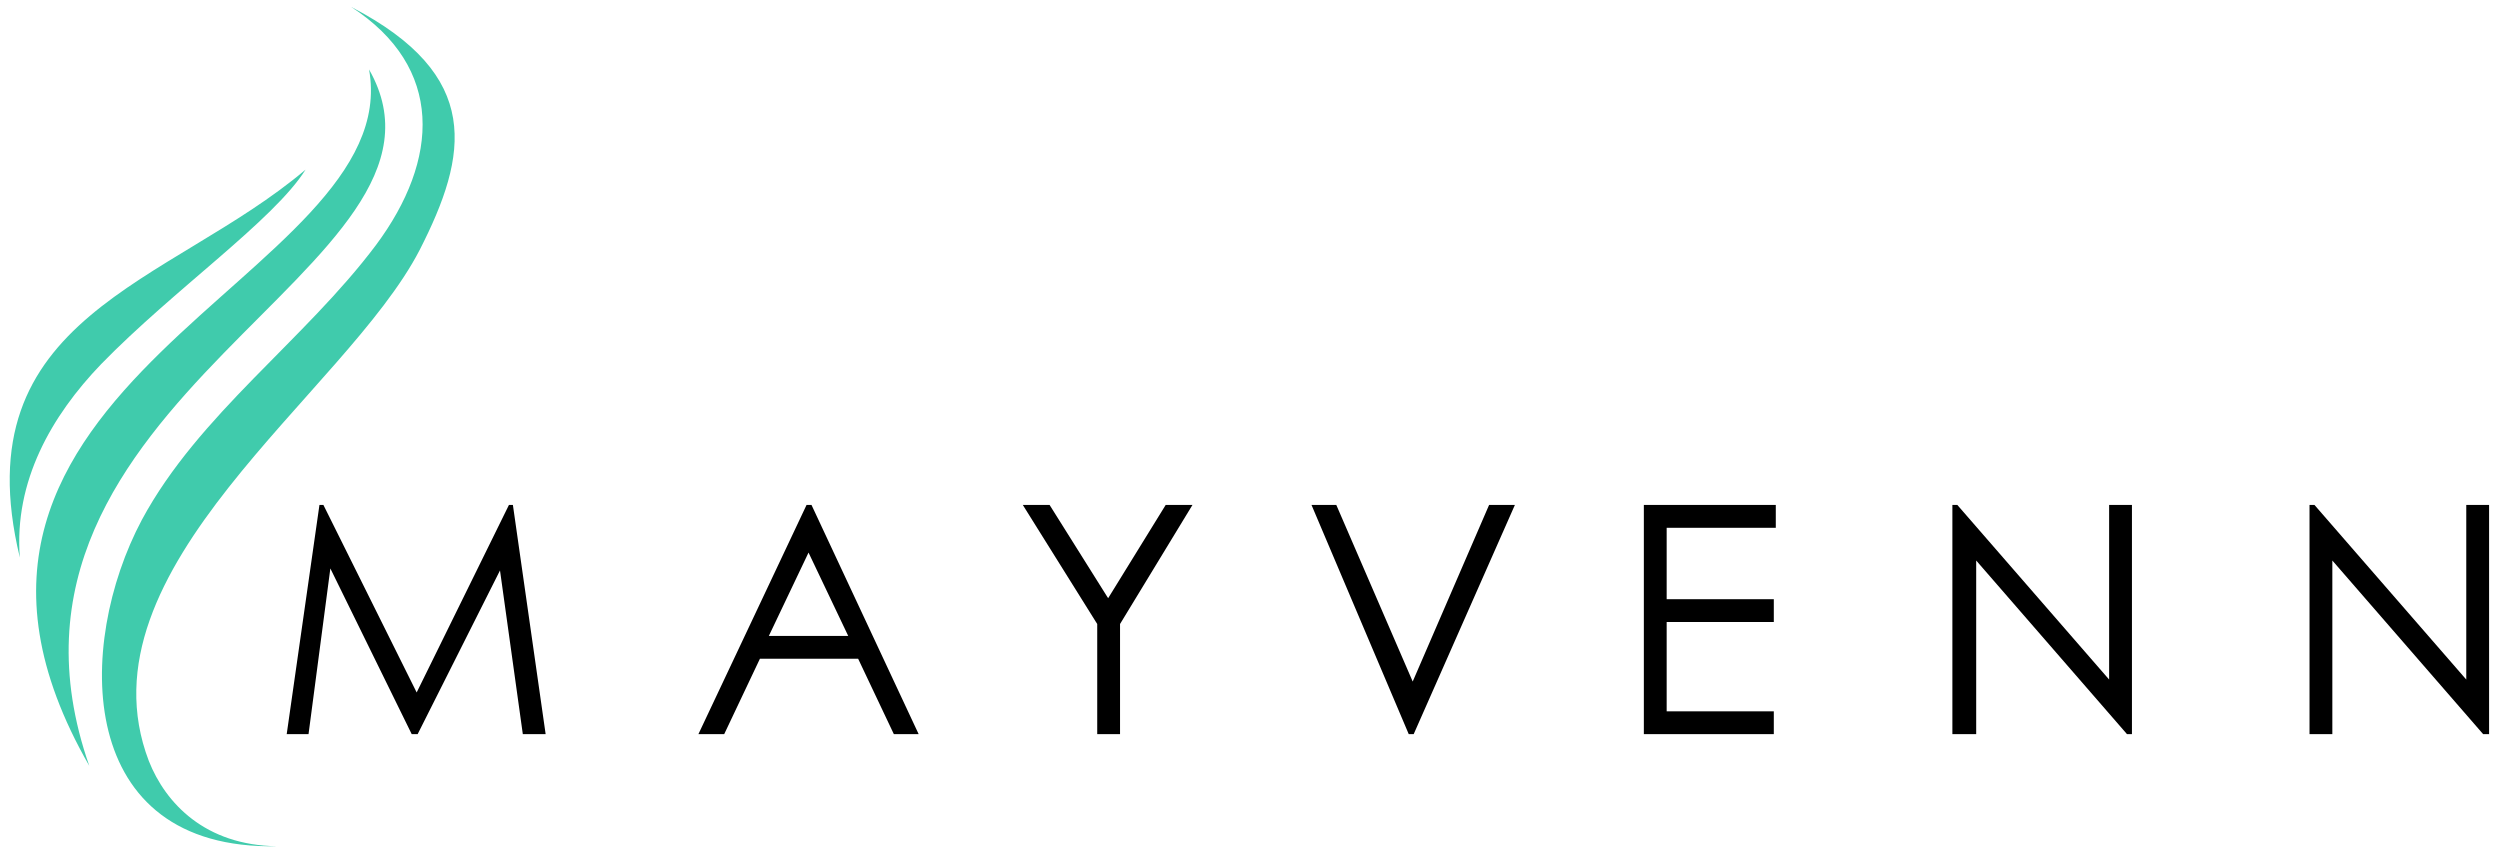
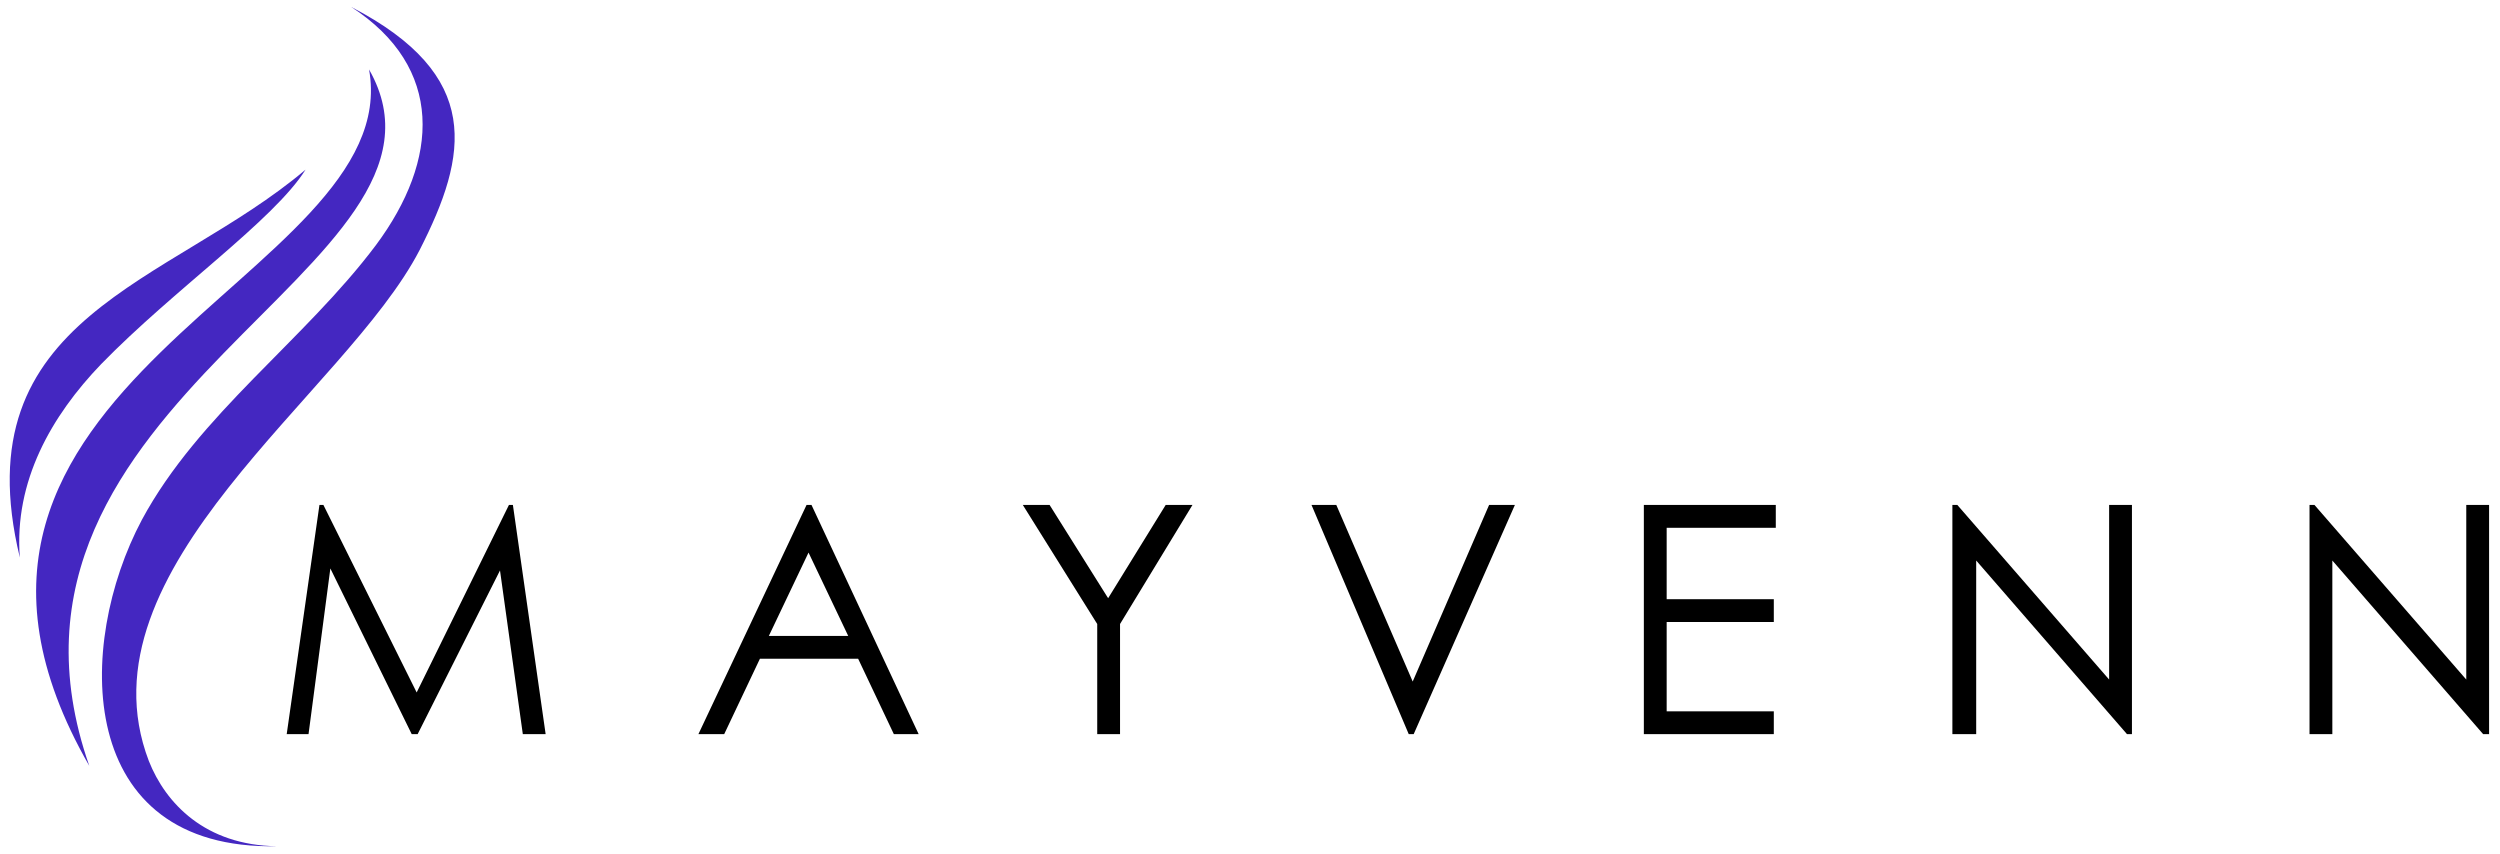
<svg xmlns="http://www.w3.org/2000/svg" viewBox="41 37 252 86">
  <g>
    <path d="M69.9,111l3.3-23.1h0.4l9.4,18.9l9.3-18.9h0.4l3.3,23.1h-2.3l-2.3-16.5L83.1,111h-0.6l-8.2-16.7L72.1,111H69.9z M273.8,111     V87.9h0.5l15.3,17.6V87.9h2.3V111h-0.6l-15.2-17.5V111H273.8z M237.8,111V87.9h0.5l15.3,17.6V87.9h2.3V111h-0.5l-15.2-17.5V111     H237.8z M206.7,87.9h13.3v2.3H209v7.2h10.8v2.3H209v9h10.8v2.3h-13.1V87.9z M173.2,87.9h2.5l7.7,17.8l7.7-17.8h2.6L183.5,111H183     L173.2,87.9z M144.1,87.9h2.7l5.9,9.4l5.8-9.4h2.7l-7.3,12V111h-2.3V99.9L144.1,87.9z M122.8,87.9l10.8,23.1h-2.5l-3.6-7.6h-9.9     l-3.6,7.6h-2.6l10.9-23.1H122.8z M122.5,92.7l-4,8.4h8L122.5,92.7z" />
-     <path fill="#40CBAC" d="M43,93.2c-0.6-7.7,3.2-14.3,8.2-19.5c7.3-7.5,17.4-14.5,20.6-19.6C58.1,65.7,37.1,68.8,43,93.2L43,93.2z      M76.4,37.7c9.4,6.1,8.9,15.4,2.5,24C71.7,71.3,61,78.8,55.3,89.4c-6.7,12.6-6.8,33.3,13.6,32.9c-7.2-0.1-11.2-4.3-12.9-8.6     c-7.4-19.4,19.8-37,27.3-51.5C88.2,52.6,89.7,44.6,76.4,37.7L76.4,37.7z M78.2,44C82,65.1,27.8,75.5,50,114.2     C37,77,89.6,64,78.2,44L78.2,44z" />
+     <path fill="#4427c1" d="M43,93.2c-0.6-7.7,3.2-14.3,8.2-19.5c7.3-7.5,17.4-14.5,20.6-19.6C58.1,65.7,37.1,68.8,43,93.2L43,93.2z      M76.4,37.7c9.4,6.1,8.9,15.4,2.5,24C71.7,71.3,61,78.8,55.3,89.4c-6.7,12.6-6.8,33.3,13.6,32.9c-7.2-0.1-11.2-4.3-12.9-8.6     c-7.4-19.4,19.8-37,27.3-51.5C88.2,52.6,89.7,44.6,76.4,37.7L76.4,37.7z M78.2,44C82,65.1,27.8,75.5,50,114.2     C37,77,89.6,64,78.2,44L78.2,44z" />
  </g>
</svg>
